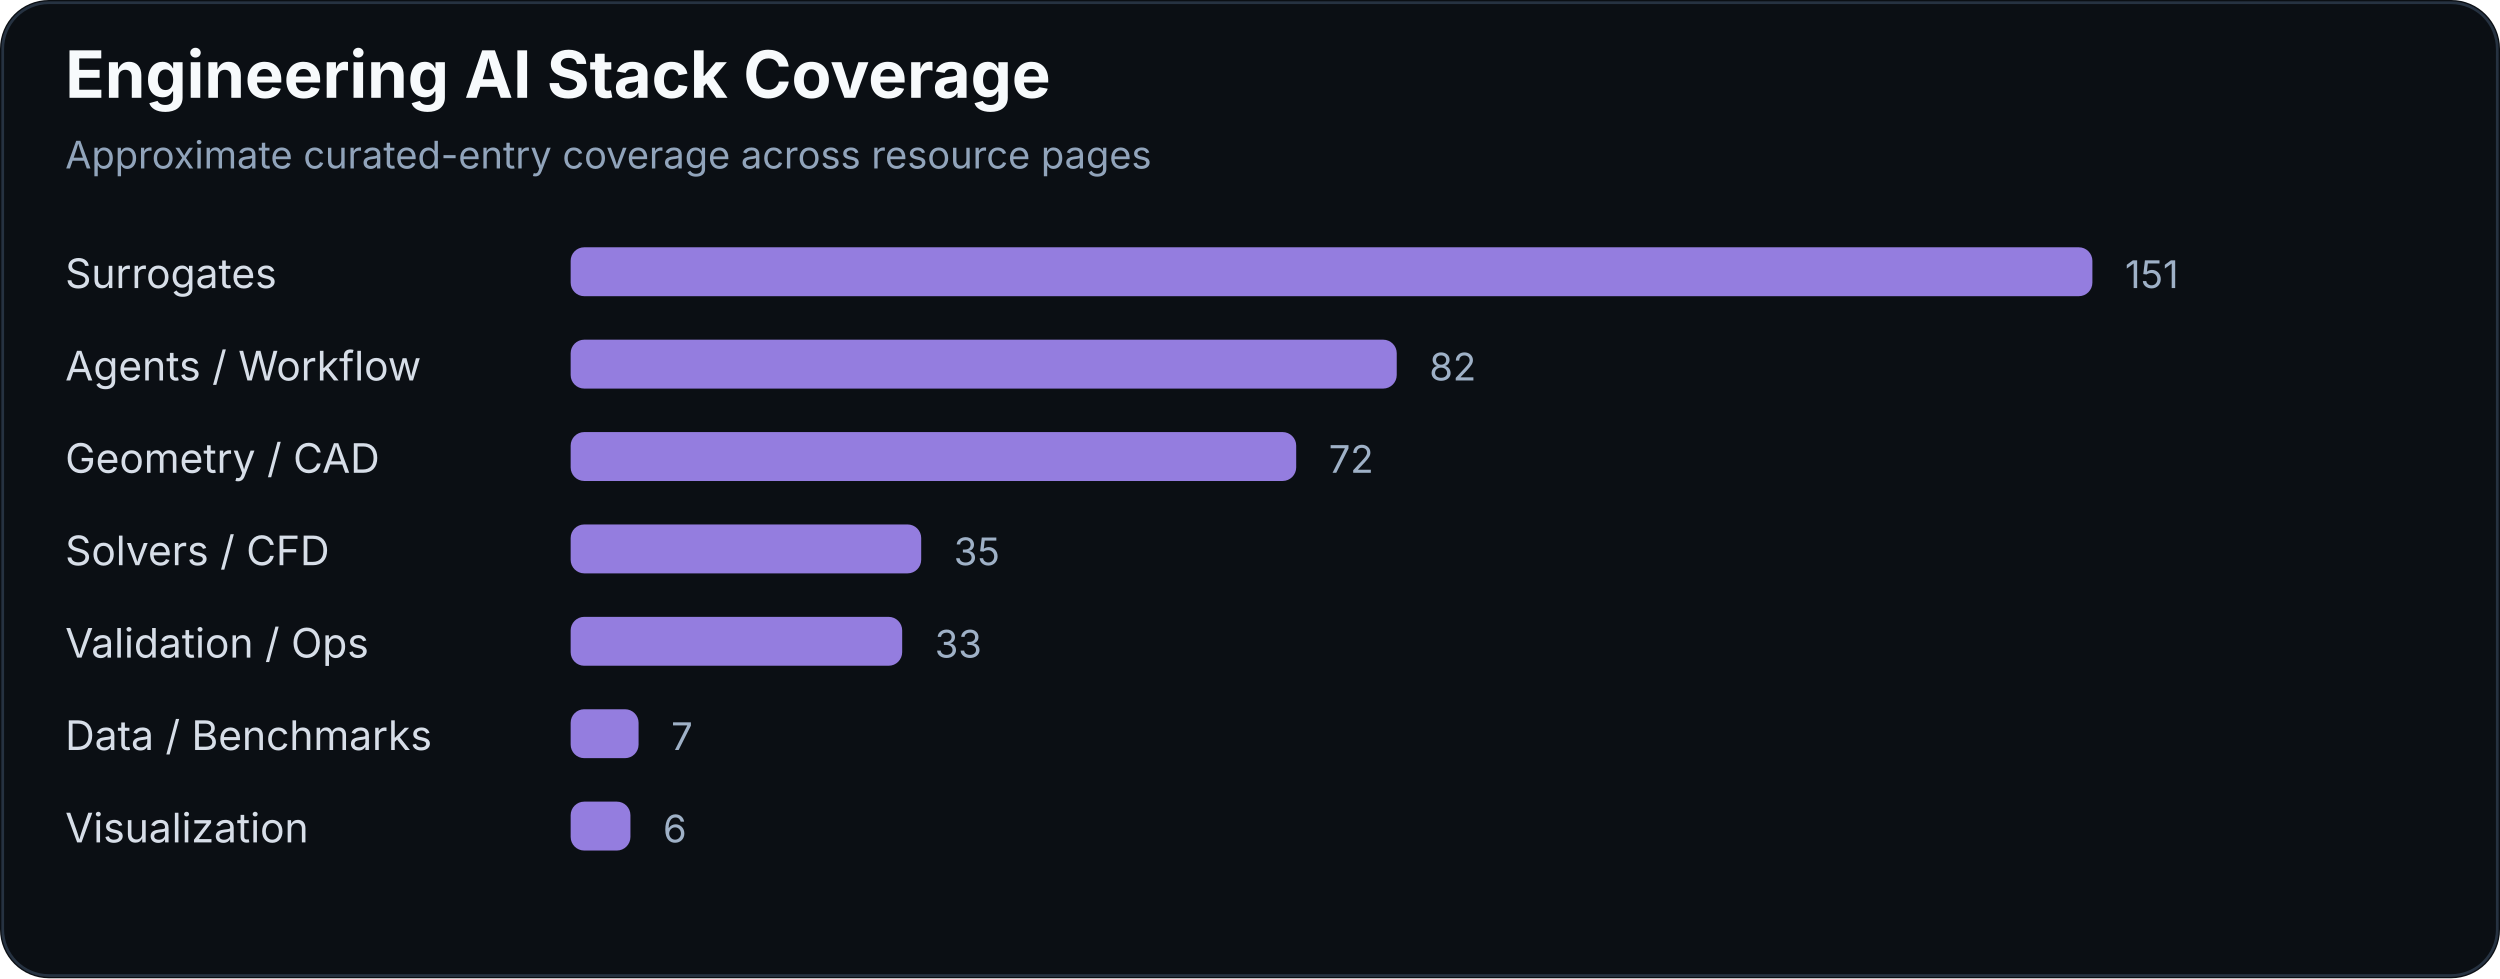
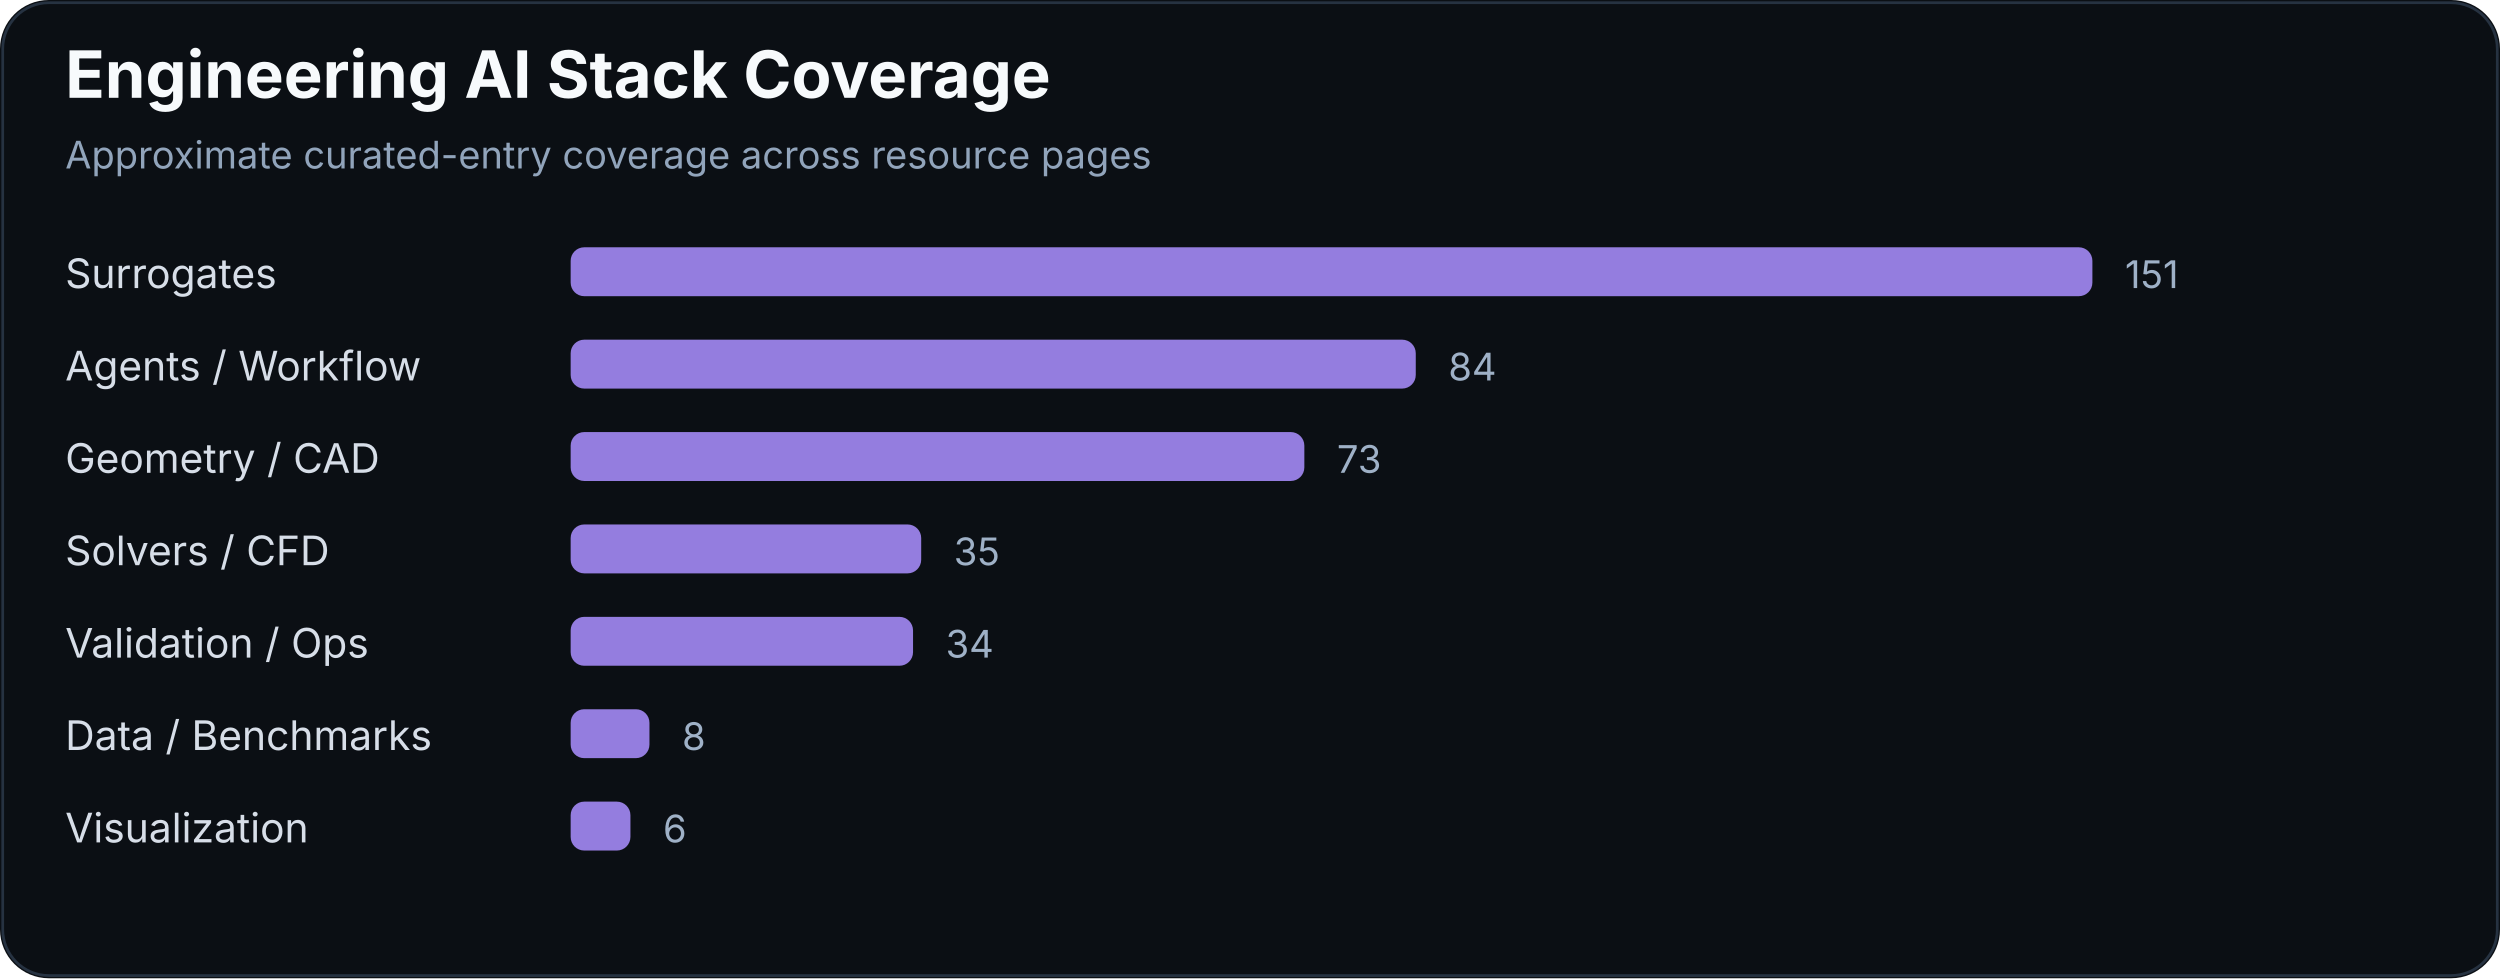
<svg xmlns="http://www.w3.org/2000/svg" width="920" height="360" viewBox="0 0 920 360">
  <rect width="100%" height="100%" rx="18" fill="#0b0f14" />
  <rect x="1" y="1" width="918" height="358" rx="17" fill="none" stroke="#263241" />
  <text x="24" y="36" font-size="24" font-family="Inter, ui-sans-serif, system-ui, -apple-system, Segoe UI, sans-serif" font-weight="700" fill="#f7fafc">Engineering AI Stack Coverage</text>
  <text x="24" y="62" font-size="14" font-family="Inter, ui-sans-serif, system-ui, -apple-system, Segoe UI, sans-serif" fill="#91a4bb">Approximate curated-entry coverage across resource pages</text>
  <g font-family="Inter, ui-sans-serif, system-ui, -apple-system, Segoe UI, sans-serif">
    <text x="24" y="106" font-size="15" fill="#d7dee8">Surrogates</text>
    <rect x="210" y="91" width="560" height="18" rx="5" fill="#a78bfa" opacity="0.88" />
    <text x="782" y="106" font-size="14" fill="#9fb1c7">151</text>
    <text x="24" y="140" font-size="15" fill="#d7dee8">Agents / Workflow</text>
-     <rect x="210" y="125" width="304" height="18" rx="5" fill="#a78bfa" opacity="0.88" />
-     <text x="526" y="140" font-size="14" fill="#9fb1c7">82</text>
+     <rect x="210" y="125" width="311" height="18" rx="5" fill="#a78bfa" opacity="0.88" />
+     <text x="533" y="140" font-size="14" fill="#9fb1c7">84</text>
    <text x="24" y="174" font-size="15" fill="#d7dee8">Geometry / CAD</text>
-     <rect x="210" y="159" width="267" height="18" rx="5" fill="#a78bfa" opacity="0.88" />
-     <text x="489" y="174" font-size="14" fill="#9fb1c7">72</text>
+     <rect x="210" y="159" width="270" height="18" rx="5" fill="#a78bfa" opacity="0.88" />
+     <text x="492" y="174" font-size="14" fill="#9fb1c7">73</text>
    <text x="24" y="208" font-size="15" fill="#d7dee8">Solvers / CFD</text>
    <rect x="210" y="193" width="129" height="18" rx="5" fill="#a78bfa" opacity="0.88" />
    <text x="351" y="208" font-size="14" fill="#9fb1c7">35</text>
    <text x="24" y="242" font-size="15" fill="#d7dee8">Validation / Ops</text>
-     <rect x="210" y="227" width="122" height="18" rx="5" fill="#a78bfa" opacity="0.88" />
-     <text x="344" y="242" font-size="14" fill="#9fb1c7">33</text>
+     <rect x="210" y="227" width="126" height="18" rx="5" fill="#a78bfa" opacity="0.88" />
+     <text x="348" y="242" font-size="14" fill="#9fb1c7">34</text>
    <text x="24" y="276" font-size="15" fill="#d7dee8">Data / Benchmarks</text>
-     <rect x="210" y="261" width="25" height="18" rx="5" fill="#a78bfa" opacity="0.88" />
-     <text x="247" y="276" font-size="14" fill="#9fb1c7">7</text>
+     <rect x="210" y="261" width="29" height="18" rx="5" fill="#a78bfa" opacity="0.88" />
+     <text x="251" y="276" font-size="14" fill="#9fb1c7">8</text>
    <text x="24" y="310" font-size="15" fill="#d7dee8">Visualization</text>
    <rect x="210" y="295" width="22" height="18" rx="5" fill="#a78bfa" opacity="0.88" />
    <text x="244" y="310" font-size="14" fill="#9fb1c7">6</text>
  </g>
</svg>
